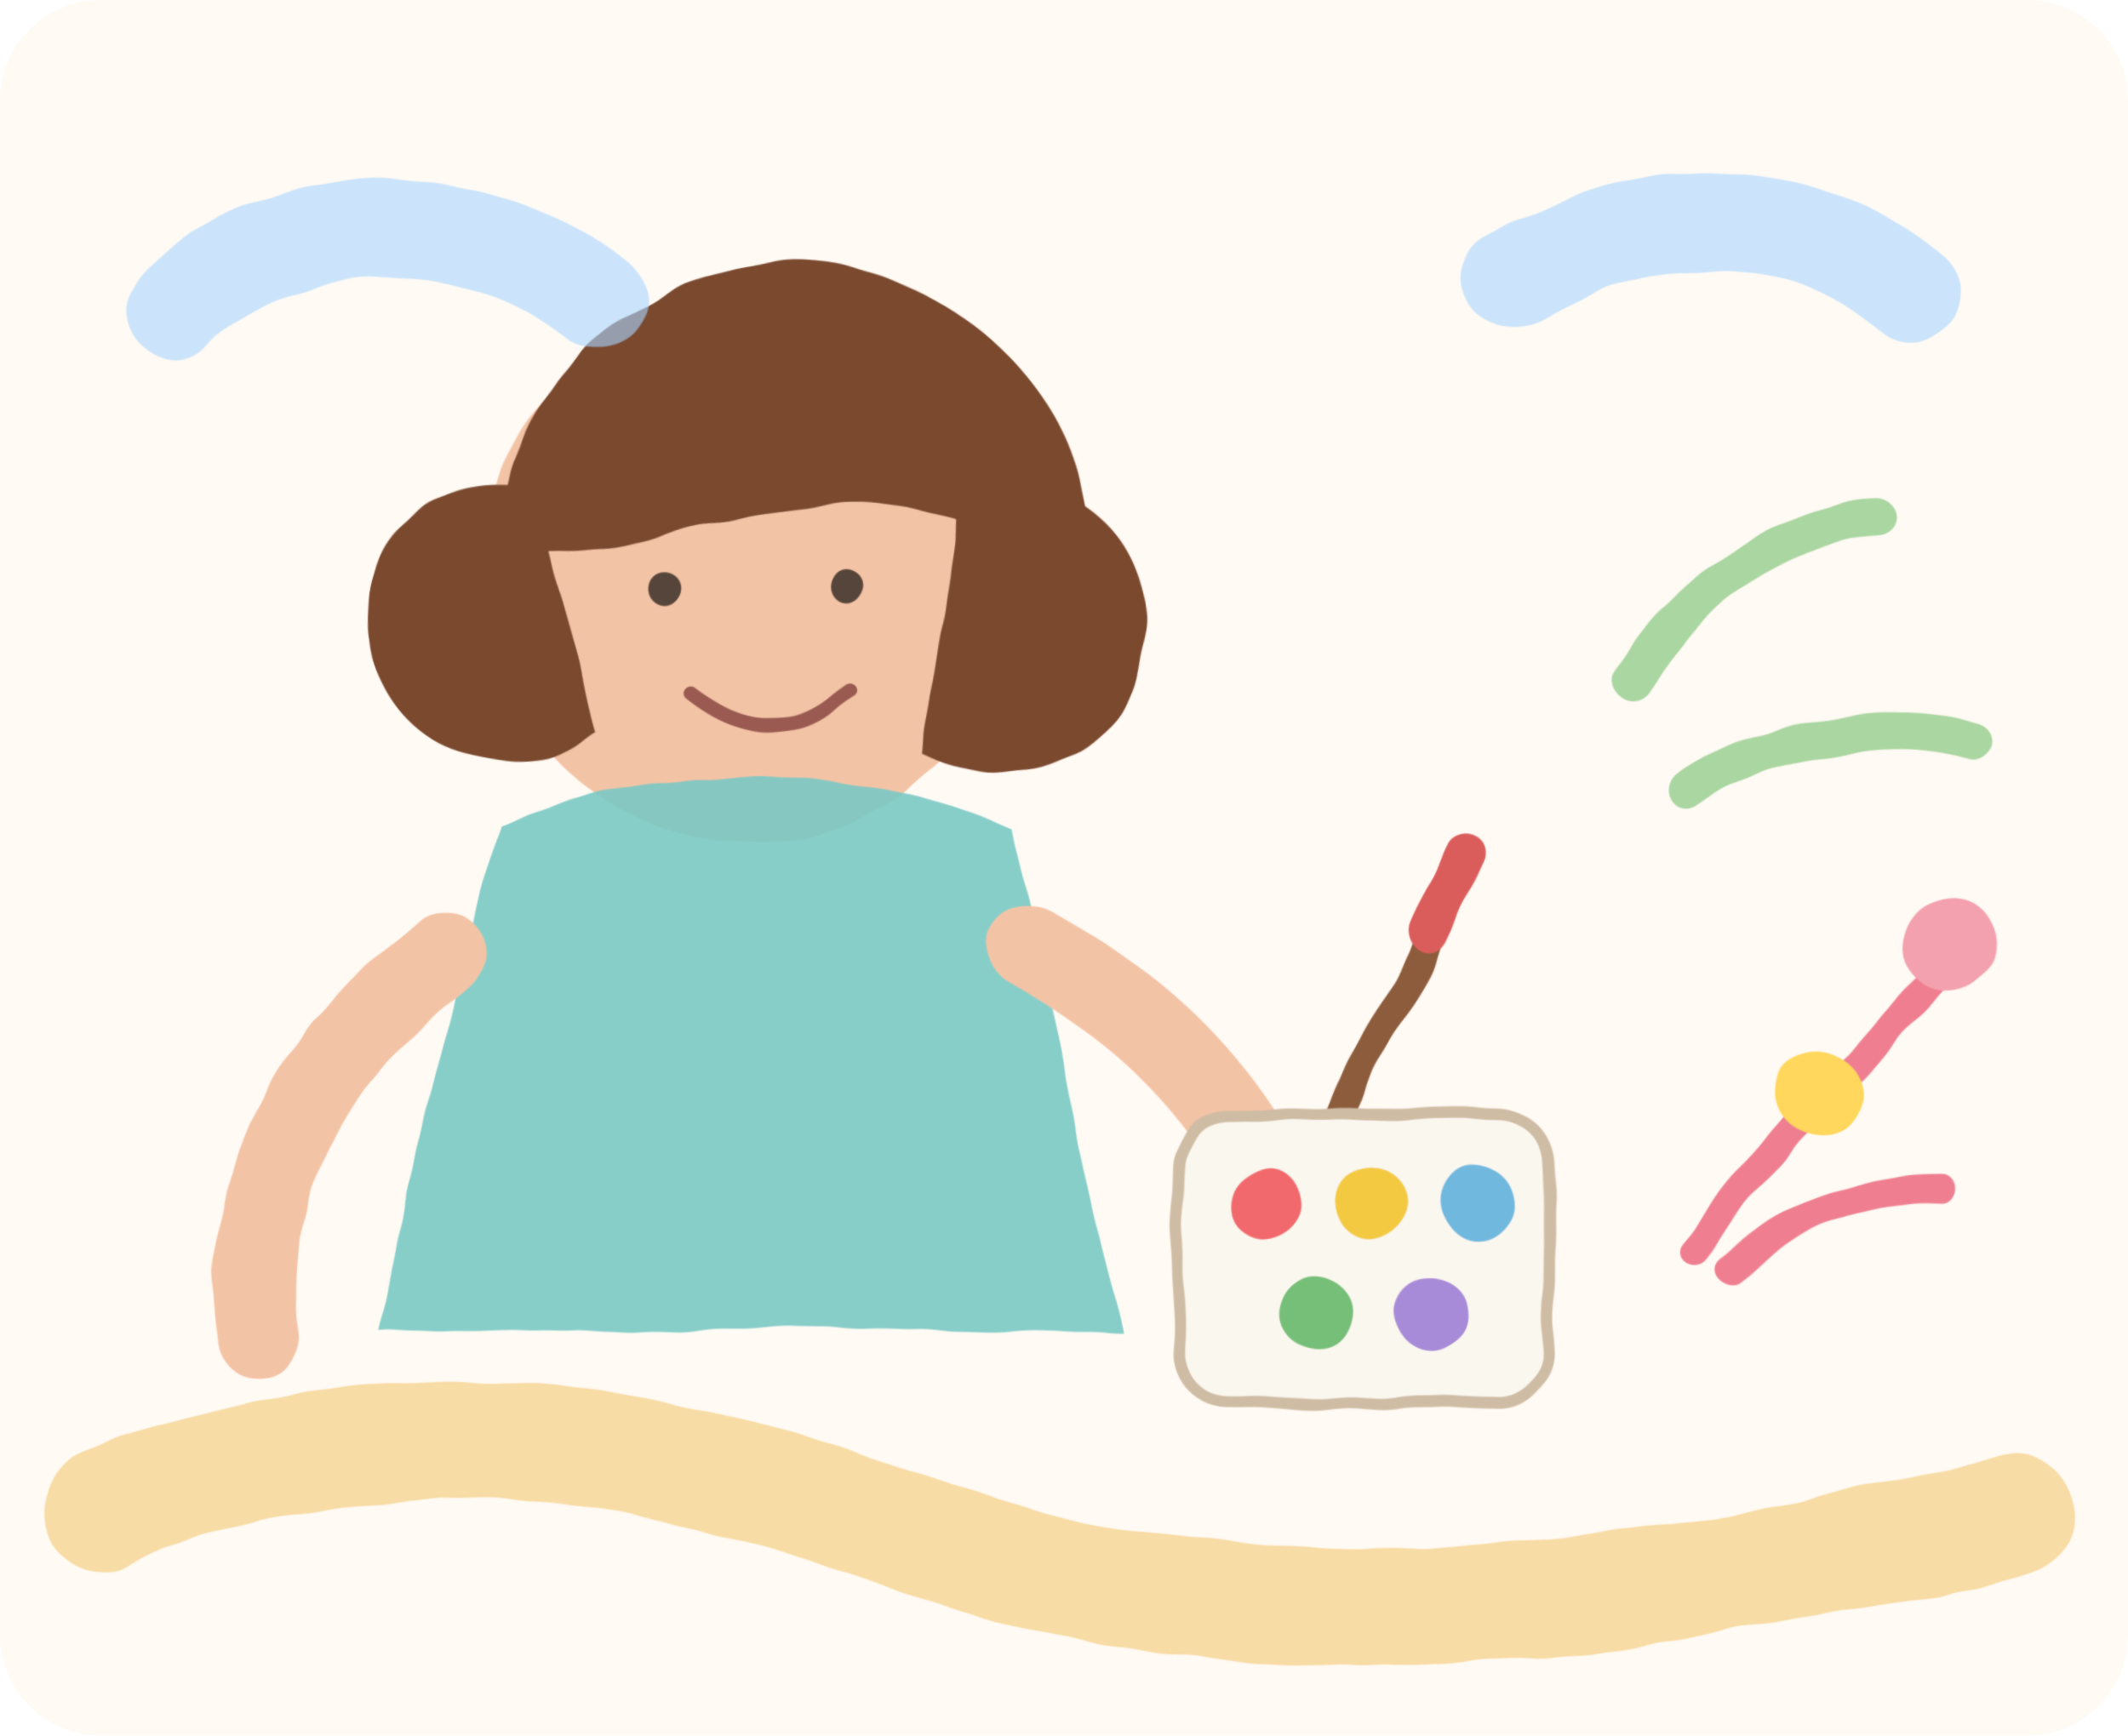
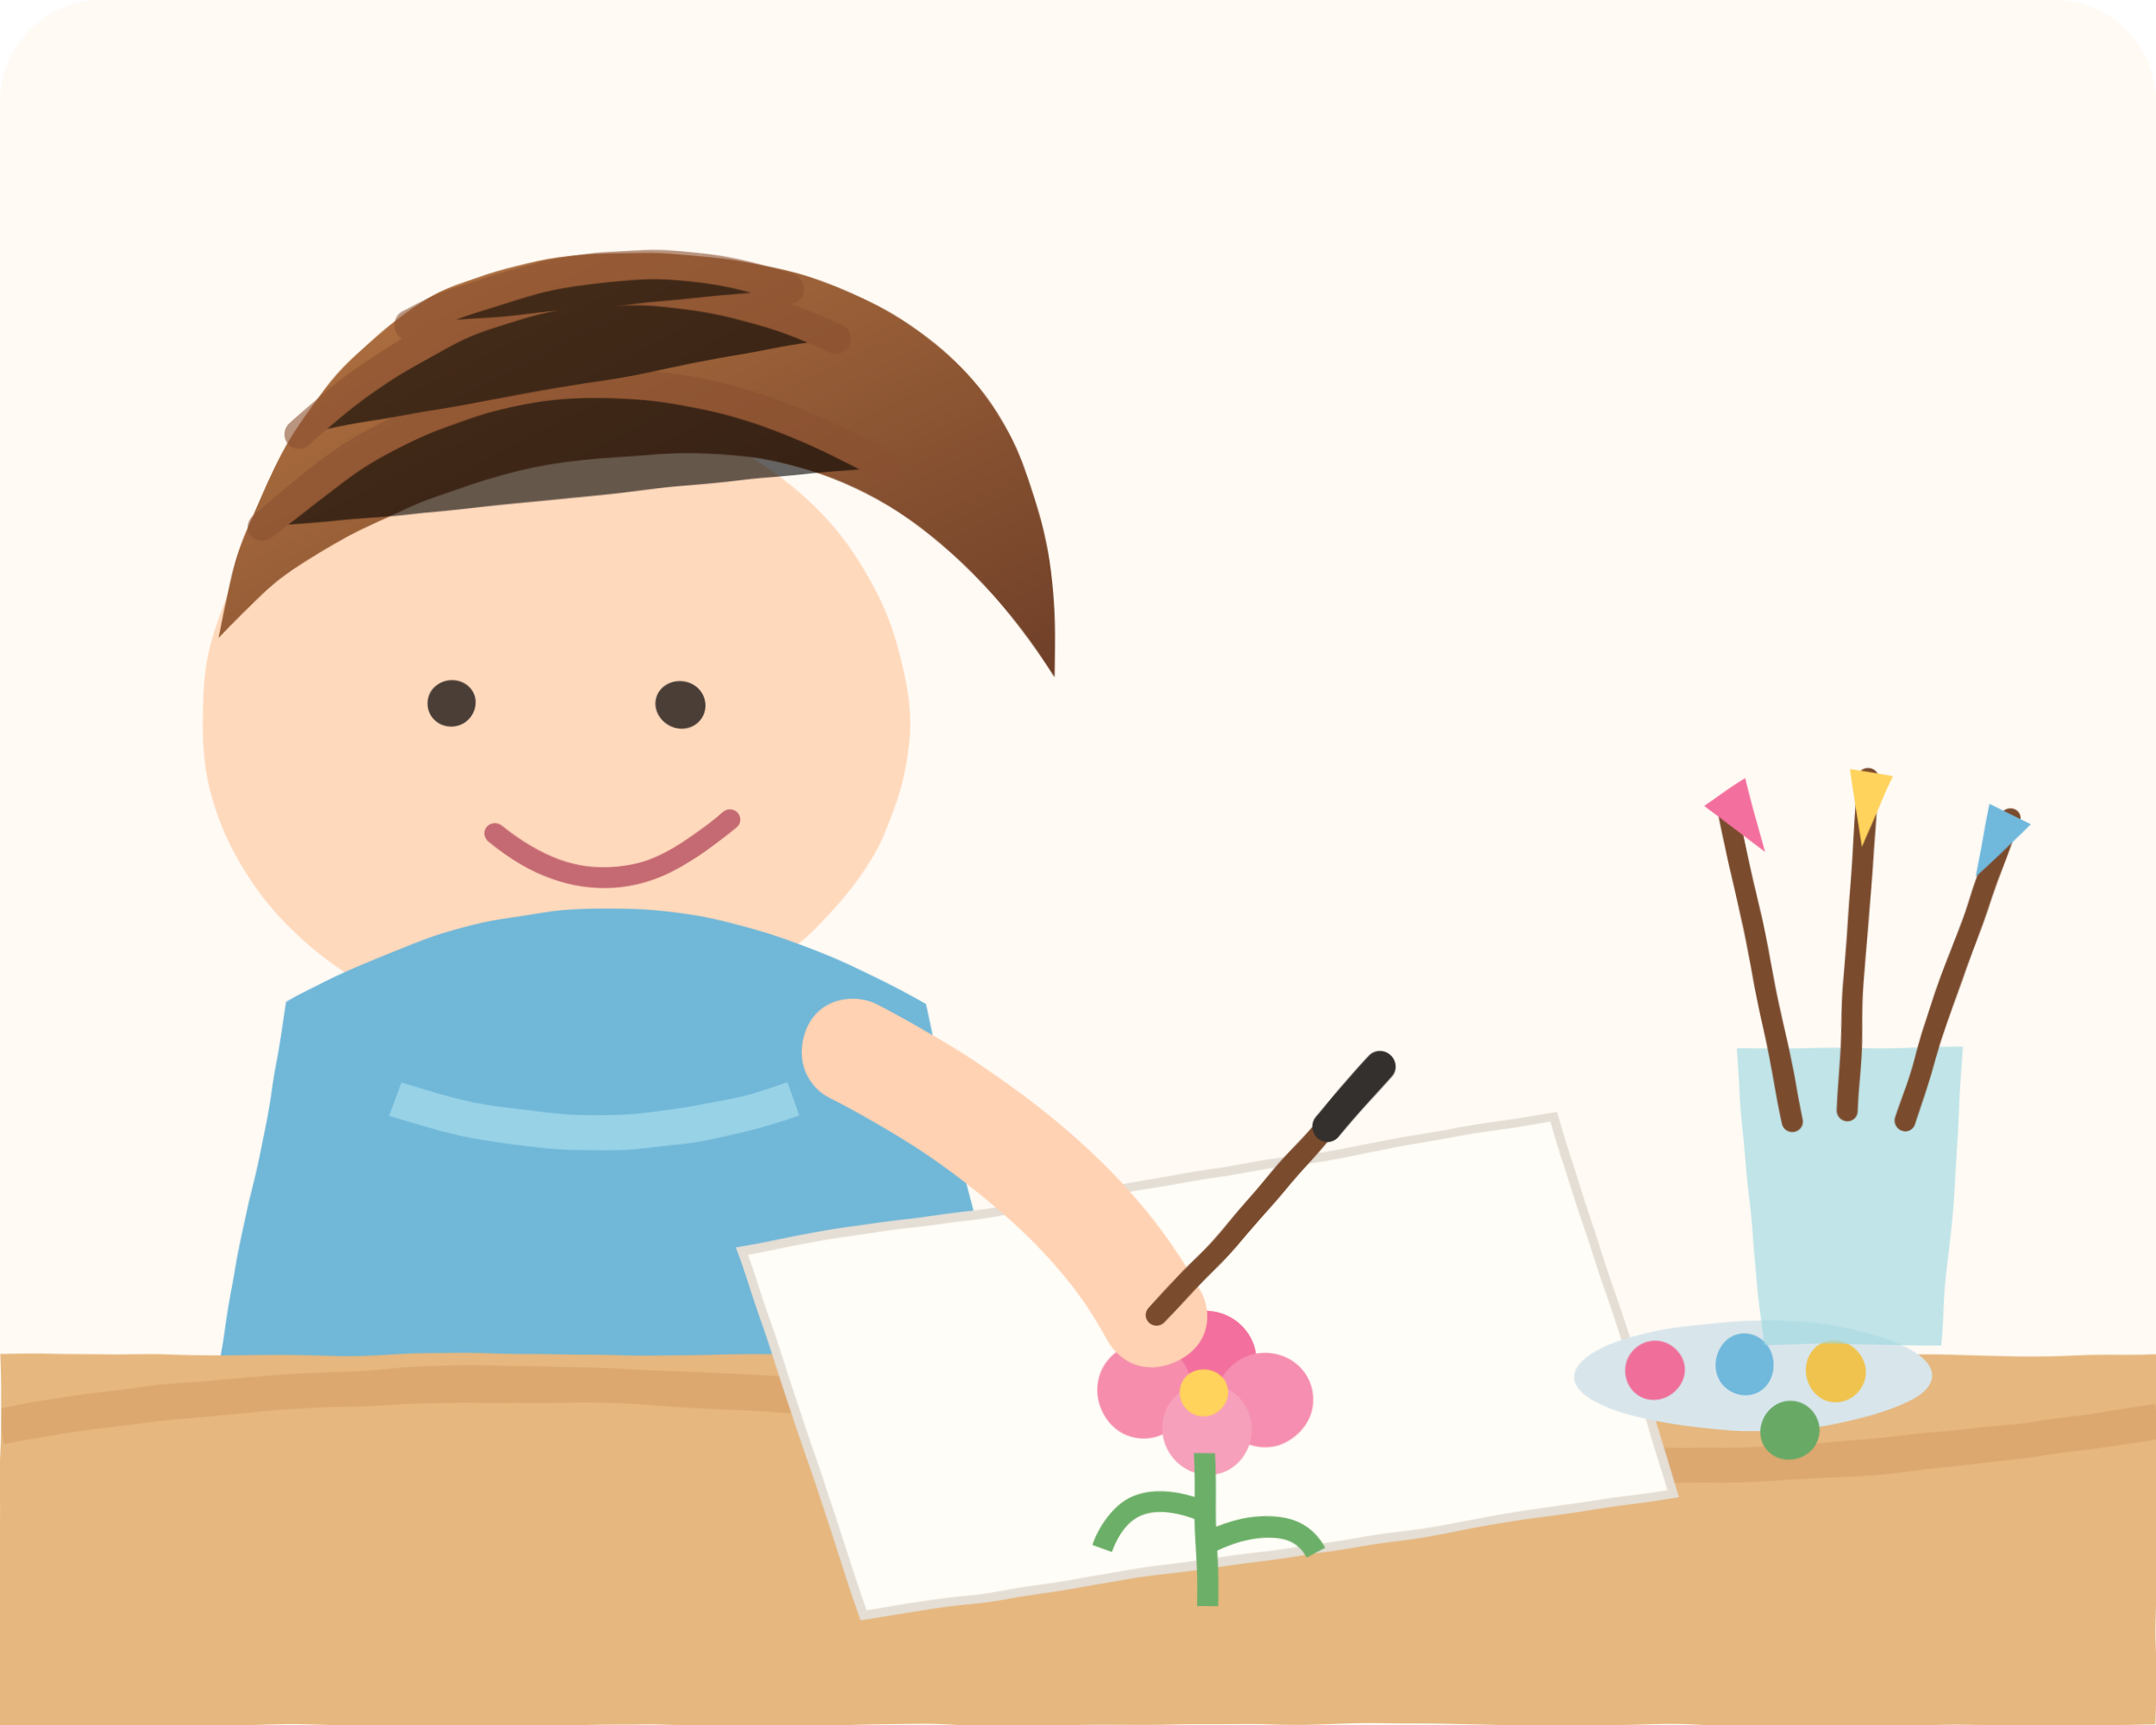
- <svg xmlns="http://www.w3.org/2000/svg" viewBox="0 0 760 620" role="img" aria-label="Детский акварельный рисунок: девочка рисует красками">
+ <svg xmlns="http://www.w3.org/2000/svg" viewBox="0 0 720 576">
  <defs>
-     <filter id="w">
-       <feTurbulence type="fractalNoise" baseFrequency=".022" numOctaves="3" seed="17" result="n" />
-       <feDisplacementMap in="SourceGraphic" in2="n" scale="5" />
-       <feGaussianBlur stdDeviation=".3" />
+     <filter id="wc" x="-12%" y="-12%" width="124%" height="124%">
+       <feTurbulence type="fractalNoise" baseFrequency=".014" numOctaves="3" seed="12" result="n" />
+       <feDisplacementMap in="SourceGraphic" in2="n" scale="3" />
    </filter>
+     <linearGradient id="hair" x1="0" y1="0" x2="1" y2="1">
+       <stop stop-color="#b87743" />
+       <stop offset="1" stop-color="#6f3f28" />
+     </linearGradient>
  </defs>
-   <rect width="760" height="620" rx="36" fill="#fffaf4" />
-   <g filter="url(#w)" stroke-linecap="round" stroke-linejoin="round">
-     <path d="M36 540c92-40 190-29 282 5 97 35 199 44 402-4" fill="none" stroke="#f1bd54" stroke-width="42" opacity=".5" />
-     <circle cx="268" cy="205" r="96" fill="#f3c3a5" />
-     <path d="M178 198c3-94 114-141 183-70 22 23 31 51 26 83-31-24-59-35-95-30-39 5-69 17-114 17z" fill="#7a492f" />
-     <path d="M190 174c-47-6-70 30-55 67 13 32 53 39 79 22M343 169c49-1 76 33 63 72-10 31-48 43-76 29" fill="#7a492f" />
-     <circle cx="237" cy="210" r="6" fill="#56443a" />
-     <circle cx="303" cy="210" r="6" fill="#56443a" />
-     <path d="M247 248c19 15 38 15 57-1" fill="none" stroke="#9a5a51" stroke-width="5" />
-     <path d="M178 294c53-22 129-23 184 3l38 178H135z" fill="#7ac9c4" opacity=".9" />
-     <path d="M159 341c-55 43-73 88-67 136M368 338c51 28 82 66 97 116" fill="none" stroke="#f3c3a5" stroke-width="30" />
-     <path d="M448 458l67-132" stroke="#8c5b3c" stroke-width="10" />
-     <path d="M510 333l14-28" stroke="#da5d5b" stroke-width="14" />
-     <rect x="421" y="398" width="132" height="103" rx="18" fill="#faf7ef" stroke="#cfbca4" stroke-width="4" />
-     <circle cx="452" cy="430" r="13" fill="#f2696d" />
-     <circle cx="490" cy="430" r="13" fill="#f4c943" />
-     <circle cx="528" cy="430" r="13" fill="#71b8df" />
-     <circle cx="470" cy="469" r="13" fill="#76bf78" />
-     <circle cx="511" cy="469" r="13" fill="#a88bd8" />
-     <path d="M62 110c46-39 110-36 151-3M540 100c52-31 103-27 143 5" fill="none" stroke="#a8d5ff" stroke-width="35" opacity=".6" />
-     <path d="M583 244c18-34 50-54 88-59M603 283c35-22 67-27 102-18" fill="none" stroke="#86c77d" stroke-width="13" opacity=".7" />
-     <path d="M606 448c31-45 62-78 92-102M618 454c29-23 51-31 76-29" fill="none" stroke="#ef7f90" stroke-width="10" />
-     <circle cx="697" cy="338" r="17" fill="#f3a1ae" />
-     <circle cx="649" cy="390" r="15" fill="#ffd75b" />
+   <rect width="720" height="576" rx="34" fill="#fffaf4" />
+   <g filter="url(#wc)">
+     <ellipse cx="185" cy="240" rx="118" ry="105" fill="#ffd9bc" />
+     <path d="M73 213q29-145 171-126 113 17 108 139-46-72-114-74-102-4-165 61z" fill="url(#hair)" />
+     <g stroke="#8a5030" stroke-width="10" opacity=".6" stroke-linecap="round">
+       <path d="M88 176q92-85 208-20" />
+       <path d="M100 145q81-75 179-32" />
+       <path d="M137 109q70-33 127-12" />
+     </g>
+     <circle cx="151" cy="235" r="8" fill="#4a3e37" />
+     <circle cx="227" cy="235" r="8" fill="#4a3e37" />
+     <path d="M165 278q40 32 79-4" fill="none" stroke="#c56a72" stroke-width="7" stroke-linecap="round" />
+     <path d="M96 335q102-63 213 0l43 189H59z" fill="#70b7d8" />
+     <path d="M132 367q67 24 133 0" fill="none" stroke="#a8dded" stroke-width="12" opacity=".7" />
+     <path d="M0 452h720v124H0z" fill="#e6b77e" />
+     <path d="M0 476q160-28 355 0t365-2" fill="none" stroke="#d49b63" stroke-width="12" opacity=".55" />
+     <path d="M248 418l271-45 40 126-271 40z" fill="#fffdf7" stroke="#e5ded5" stroke-width="3" />
+     <g transform="translate(348 410)">
+       <circle cx="55" cy="45" r="17" fill="#f36f9d" />
+       <circle cx="35" cy="55" r="16" fill="#f68dad" />
+       <circle cx="75" cy="58" r="16" fill="#f58eb0" />
+       <circle cx="56" cy="68" r="15" fill="#f7a0bb" />
+       <circle cx="55" cy="56" r="8" fill="#ffd35c" />
+       <path d="M55 76v50" stroke="#6caf68" stroke-width="7" />
+       <path d="M54 95q-26-10-34 12M56 105q27-12 35 3" fill="none" stroke="#6caf68" stroke-width="7" />
+     </g>
+     <path d="M285 351q73 38 101 89" fill="none" stroke="#ffd2b3" stroke-width="35" stroke-linecap="round" />
+     <path d="M387 440l60-69" stroke="#7b4b2e" stroke-width="7" stroke-linecap="round" />
+     <path d="M443 376l18-20" stroke="#34302d" stroke-width="10" stroke-linecap="round" />
+     <g transform="translate(505 407)">
+       <ellipse cx="80" cy="52" rx="60" ry="18" fill="#d8e6ec" />
+       <circle cx="47" cy="50" r="10" fill="#ef6f9a" />
+       <circle cx="77" cy="48" r="10" fill="#70b8dc" />
+       <circle cx="108" cy="51" r="10" fill="#f0c34e" />
+       <circle cx="92" cy="70" r="10" fill="#69a966" />
+     </g>
+     <g transform="translate(555 255)">
+       <path d="M25 95h76l-8 99H34z" fill="#9ed9e1" opacity=".65" />
+       <g stroke-linecap="round">
+         <path d="M44 120L22 15" stroke="#7b4b2e" stroke-width="7" />
+         <path d="M62 116L69 5" stroke="#7b4b2e" stroke-width="7" />
+         <path d="M81 119L116 18" stroke="#7b4b2e" stroke-width="7" />
+       </g>
+       <path d="M14 14l14-9 7 25z" fill="#f36f9d" />
+       <path d="M63 2l14 2-10 24z" fill="#ffd35c" />
+       <path d="M109 13l14 7-18 18z" fill="#70b8dc" />
+     </g>
  </g>
</svg>
